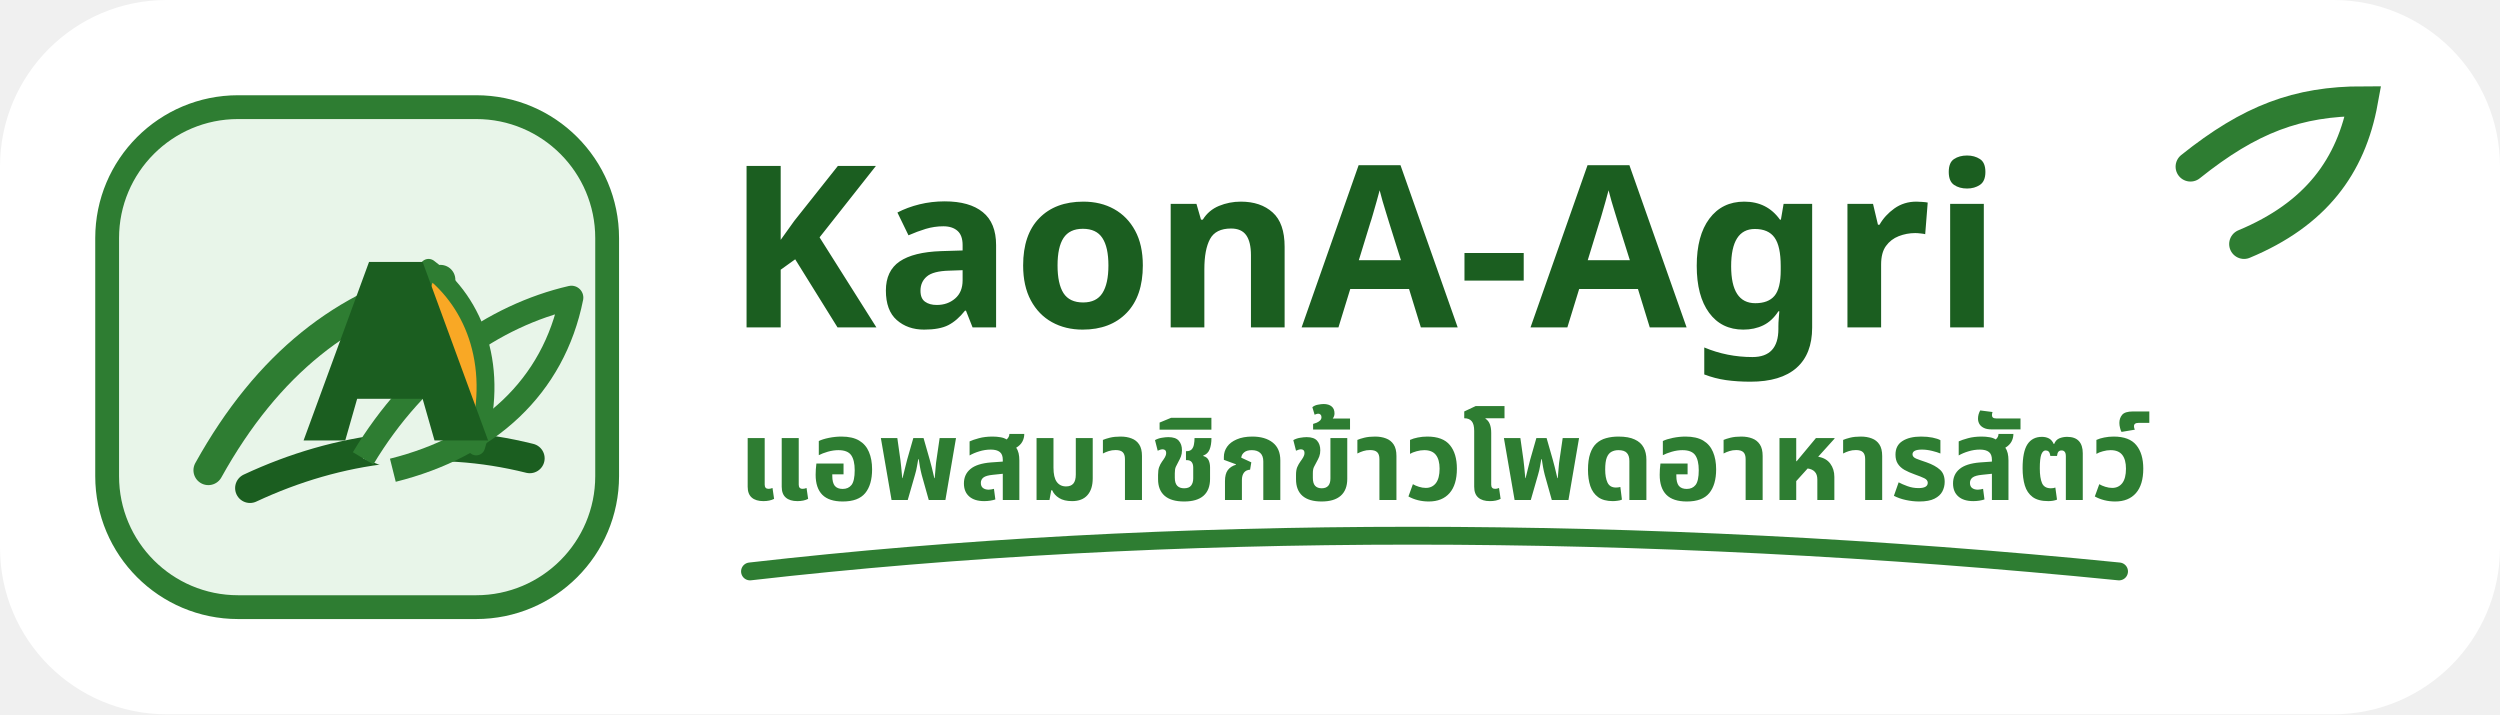
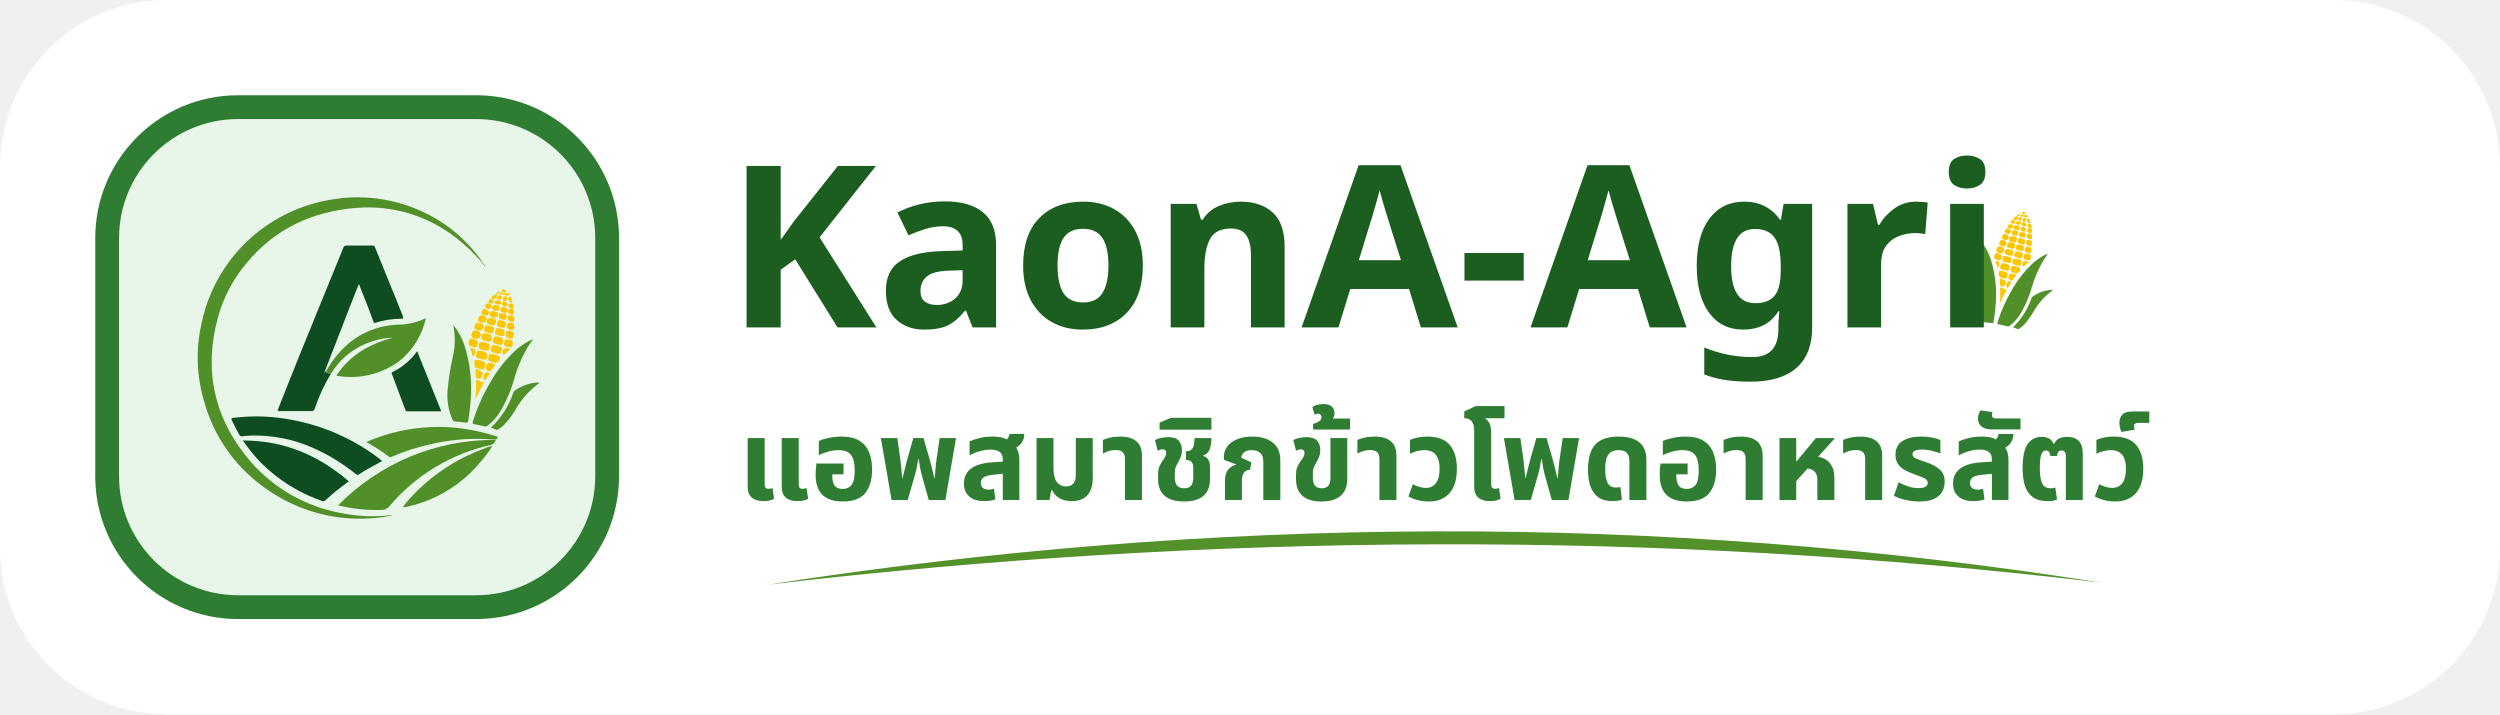
- <svg xmlns="http://www.w3.org/2000/svg" width="420" height="120" viewBox="0 0 420 120" fill="none" role="img" aria-label="KaonA-Agri">
-   <rect width="420" height="120" rx="28" fill="white" />
-   <g transform="translate(18 18)">
-     <rect width="84" height="84" rx="22" fill="#E8F5E9" stroke="#2E7D32" stroke-width="4" />
-     <path d="M17 61C27 43 40 33 56 29" stroke="#2E7D32" stroke-width="5" stroke-linecap="round" />
-     <path d="M24 64C39 57 55 55 71 59" stroke="#1B5E20" stroke-width="5" stroke-linecap="round" />
-     <path d="M43 59C52 44 65 35 78 32C75 47 64 57 48 61" fill="#E8F5E9" stroke="#2E7D32" stroke-width="4" stroke-linejoin="round" />
-     <path d="M54 27c8 6 12 17 8 30-9-7-13-18-8-30Z" fill="#F9A825" stroke="#2E7D32" stroke-width="3" stroke-linejoin="round" />
-     <path d="M33 56L44 26h9l11 30h-9l-2-7H42l-2 7h-7Z" fill="#1B5E20" />
-   </g>
-   <text x="122" y="55" fill="#1B5E20" font-family="Noto Sans Thai, LINE Seed Sans, system-ui, sans-serif" font-size="38" font-weight="800">KaonA-Agri</text>
-   <text x="124" y="84" fill="#2E7D32" font-family="Noto Sans Thai, LINE Seed Sans, system-ui, sans-serif" font-size="19" font-weight="700">แอพสมาชิกข้าวโพดอาหารสัตว์</text>
-   <path d="M126 96c70-8 150-8 230 0" stroke="#2E7D32" stroke-width="3" stroke-linecap="round" />
-   <path d="M368 28c10-8 18-11 29-11-2 11-8 19-20 24" stroke="#2E7D32" stroke-width="5" stroke-linecap="round" />
+ <svg xmlns="http://www.w3.org/2000/svg" id="Layer_1" data-name="Layer 1" viewBox="0 0 420 120">
+   <defs>
+     <style>.cls-1{fill:#fff;}.cls-2{fill:#e8f5e9;stroke:#2e7d32;stroke-width:4px;}.cls-3{fill:#519028;}.cls-4{fill:#fcc600;}.cls-5,.cls-6{isolation:isolate;}.cls-5{font-size:38px;fill:#1b5e20;font-family:NotoSansThai-ExtraBold, Noto Sans Thai;font-weight:800;}.cls-6{font-size:19px;fill:#2e7d32;font-family:NotoSansThai-Bold, Noto Sans Thai;font-weight:700;}.cls-7{fill:#0e4c21;}.cls-8{fill:#53912a;}</style>
+   </defs>
+   <rect class="cls-1" width="420" height="120" rx="28" />
+   <rect class="cls-2" x="18" y="18" width="84" height="84" rx="22" />
+   <path class="cls-3" d="M344,42.7c-.23.33-.46.65-.68,1a19.18,19.18,0,0,0-2,4.67,18.41,18.41,0,0,1-1.73,4.09,7.45,7.45,0,0,1-1.93,2.25.55.55,0,0,1-.48.1c-.45-.12-.91-.23-1.37-.31-.26,0-.29-.13-.22-.36a26.34,26.34,0,0,1,2.49-5.58,18.37,18.37,0,0,1,3.23-4.15,9.78,9.78,0,0,1,2.1-1.52c.16-.09.34-.15.51-.23Z" />
+   <path class="cls-3" d="M332.85,40.61a8.67,8.67,0,0,1,1.59,2.93,20,20,0,0,1,.82,7.83c-.05.88-.19,1.74-.32,2.6,0,.25-.11.35-.38.31a14.06,14.06,0,0,0-1.44-.15.44.44,0,0,1-.41-.3,8.73,8.73,0,0,1-.68-4,38.06,38.06,0,0,1,.84-5.2,10.38,10.38,0,0,0,0-3.85A1.54,1.54,0,0,1,332.85,40.61Z" />
+   <path class="cls-3" d="M344.87,48.75a11.58,11.58,0,0,0-3.26,3.64A11.79,11.79,0,0,1,340,54.6a2.09,2.09,0,0,1-.22.2c-.8.64-.58.57-1.59.18a12.37,12.37,0,0,0,3.08-4.84.57.57,0,0,1,.19-.3,6.09,6.09,0,0,1,3.26-1.15C344.75,48.69,344.81,48.67,344.87,48.75Z" />
+   <path class="cls-4" d="M337.61,44.85c0,.58-.21.71-.73.57l-.44-.11c-.41-.12-.48-.24-.37-.64s.23-.51.64-.43l.57.15A.42.42,0,0,1,337.61,44.85Z" />
+   <path class="cls-4" d="M338.26,44.67a3.23,3.23,0,0,1,.84.2.44.44,0,0,1,.19.7c-.18.25-.38.44-.73.3a1.43,1.43,0,0,0-.28-.07c-.63-.12-.59-.43-.39-.95C338,44.68,338.12,44.67,338.26,44.67Z" />
+   <path class="cls-4" d="M336.13,45.48a2.93,2.93,0,0,1,.8.2c.36.13.44.36.29.79s-.24.38-.64.27l-.13,0c-.56-.15-.68-.31-.69-.9C335.76,45.55,335.92,45.47,336.13,45.48Z" />
+   <path class="cls-4" d="M337.19,48.54c-.43.81-.84,1.59-1.23,2.47a20.35,20.35,0,0,0,.07-2.57c0-.19.07-.2.22-.14a1,1,0,0,1,.18.08A.59.59,0,0,0,337.19,48.54Z" />
+   <path class="cls-4" d="M336.41,43.61c0-.54.23-.71.73-.58l.38.1c.41.12.47.23.39.64s-.22.49-.62.4l-.57-.14A.37.37,0,0,1,336.41,43.61Z" />
+   <path class="cls-4" d="M338.57,43.46a2.18,2.18,0,0,1,.8.19c.35.12.24.42.2.67a.36.36,0,0,1-.45.32c-.25,0-.49-.11-.73-.18a.39.39,0,0,1-.3-.53C338.16,43.69,338.19,43.38,338.57,43.46Z" />
+   <path class="cls-4" d="M337.39,41.82l.54.15a.4.4,0,0,1,.3.55c-.09.45-.21.53-.65.42l-.35-.1c-.49-.14-.6-.49-.29-.91C337,41.81,337.16,41.81,337.39,41.82Z" />
+   <path class="cls-4" d="M339.82,42.87c0,.51-.28.67-.76.46-.1,0-.21-.06-.31-.1-.35-.11-.41-.21-.33-.58s.23-.51.68-.39l.34.09C339.77,42.46,339.82,42.52,339.82,42.87Z" />
+   <path class="cls-4" d="M335,43.16c.07-.47.2-.76.68-.57.12,0,.25.06.37.11.29.14.34.35.2.75a.37.37,0,0,1-.56.25c-.24-.09-.56-.06-.65-.41A1,1,0,0,0,335,43.16Z" />
+   <path class="cls-4" d="M340,41.66c0,.45-.21.64-.6.47a1.14,1.14,0,0,0-.32-.07c-.4-.08-.47-.18-.38-.58s.19-.47.59-.39a2,2,0,0,1,.35.09C340,41.26,340,41.34,340,41.66Z" />
+   <path class="cls-4" d="M337.77,40.71c.12,0,.34.08.56.15s.26.29.2.51-.11.47-.43.41-.43-.09-.64-.14a.36.36,0,0,1-.27-.48C337.25,40.91,337.32,40.66,337.77,40.71Z" />
+   <path class="cls-4" d="M336.68,41.91c0,.39-.23.66-.53.65-.46,0-.77-.21-.77-.48s.25-.71.45-.71C336.26,41.36,336.69,41.63,336.68,41.91Z" />
+   <path class="cls-4" d="M341.17,43.22c0,.4-.12.57-.38.52-.63-.11-.83-.13-.81-.51s.16-.66.46-.61C341,42.7,341.21,42.73,341.17,43.22Z" />
+   <path class="cls-4" d="M337.43,46.63c.05-.22,0-.54.3-.65a1.3,1.3,0,0,1,.94.15c.13,0,0,.12,0,.18s-.3.4-.43.62-.29.19-.49.13A.39.39,0,0,1,337.43,46.63Z" />
+   <path class="cls-4" d="M336.94,47.4c0,.59-.27.82-.73.68a.27.27,0,0,1-.21-.28l-.06-.84c0-.07,0-.13.07-.15a1.73,1.73,0,0,1,.87.34A.51.51,0,0,1,336.94,47.4Z" />
+   <path class="cls-4" d="M337.52,40a.78.78,0,0,1,1.08-.19c.27.13.27.34.19.58s-.2.39-.48.3l-.19,0c-.54-.12-.54-.12-.59-.64Z" />
+   <path class="cls-4" d="M337.08,40.78c0,.36-.21.63-.45.62-.43,0-.8-.25-.79-.47s.24-.64.45-.63C336.77,40.31,337.09,40.51,337.08,40.78Z" />
+   <path class="cls-4" d="M339.44,40a3.92,3.92,0,0,1,.56.16c.29.15.23.41.17.66s-.26.26-.46.22l-.47-.13c-.29-.08-.28-.3-.24-.52S339.14,39.93,339.44,40Z" />
+   <path class="cls-4" d="M341.29,42.08c0,.14,0,.37-.24.45s-.81-.17-.84-.31a.71.71,0,0,1,.17-.73c.21-.18.48,0,.71.06S341.3,41.83,341.29,42.08Z" />
+   <path class="cls-4" d="M341,38.31c-.1-.19-.37-.12-.36-.34s0-.29.14-.34a.47.47,0,0,1,.45.11.3.3,0,0,1,.06.39c-.11.16-.08.23,0,.37a.45.45,0,0,1,0,.58c-.15.2-.36,0-.54,0s-.19-.2-.19-.36S340.68,38.31,341,38.31Z" />
+   <path class="cls-4" d="M337.53,40s-.08,0-.11,0-.11.34-.32.33a1.14,1.14,0,0,1-.7-.22c-.2-.15,0-.36,0-.54a.38.38,0,0,1,.45-.25.66.66,0,0,1,.65.66Z" />
+   <path class="cls-4" d="M339.42,36.15c-.42,0-.47.31-.49.66.11,0,.15-.08.18-.16.1-.3.32-.22.49-.12s.08.37,0,.48-.45,0-.58-.08-.19-.1-.3,0a.24.24,0,0,1-.25.05c-.09,0-.21,0-.24-.13a.24.24,0,0,1,.14-.27,2.09,2.09,0,0,0,.7-.55.28.28,0,0,1,.3-.09c.14,0,0,.16.07.25Z" />
+   <path class="cls-4" d="M341.37,40.89c0,.17,0,.43-.31.44s-.71-.21-.7-.51.1-.52.38-.52C341.19,40.3,341.38,40.47,341.37,40.89Z" />
+   <path class="cls-4" d="M338.36,38.66c.47.09.74.15.73.45s-.16.5-.4.5c-.43,0-.75-.19-.75-.42S338.13,38.65,338.36,38.66Z" />
+   <path class="cls-4" d="M340,39c.21.18.4.37.29.69a.45.45,0,0,1-.08.17c-.1.12-.78,0-.92-.12a.66.66,0,0,1,0-.65c.08-.1.19-.07.3-.09s.25.12.37,0Z" />
+   <path class="cls-4" d="M337.85,38.84c-.08.17-.07.46-.38.46s-.71-.2-.7-.4.26-.53.45-.53S337.86,38.59,337.85,38.84Z" />
+   <path class="cls-4" d="M341.4,39.79c0,.17,0,.4-.28.41s-.66-.18-.63-.44,0-.51.35-.51S341.4,39.41,341.4,39.79Z" />
+   <path class="cls-4" d="M340,39c0-.15-.18-.12-.28-.14s-.34-.14-.29-.37.1-.42.39-.37c.06,0,.13,0,.18,0h0c.06.15.24.1.33.21s0,.59-.33.71Z" />
+   <path class="cls-4" d="M338.7,37.83c.38,0,.62.15.61.4s-.06.46-.31.4-.63.06-.69-.34A.39.39,0,0,1,338.7,37.83Z" />
+   <path class="cls-4" d="M337.08,47.92c0-.49.3-.75.68-.65.15,0,.2.1.1.25s-.27.42-.4.63-.07.21-.2.18a.27.27,0,0,1-.18-.28Z" />
+   <path class="cls-4" d="M340.81,44l-.78.74c-.16.14-.21,0-.24-.12a.53.53,0,0,1,.64-.74A.73.73,0,0,1,340.81,44Z" />
+   <path class="cls-4" d="M338.22,38c-.07.2-.1.41-.36.42s-.6-.18-.57-.35.14-.43.39-.4S338.15,37.67,338.22,38Z" />
+   <path class="cls-4" d="M335.59,45.05l-.37-1.25c.3.08.62.08.69.39A1,1,0,0,1,335.59,45.05Z" />
+   <path class="cls-4" d="M340,38.07c0-.15-.14-.11-.22-.14s-.16-.23-.14-.38a.23.23,0,0,1,.29-.19,1.27,1.27,0,0,1,.28.06.31.31,0,0,1,.23.35c0,.3-.28.22-.44.29Z" />
+   <path class="cls-4" d="M339.16,37.77c-.14-.1-.48,0-.5-.28a.29.29,0,0,1,.37-.33c.21,0,.47,0,.48.32A.28.28,0,0,1,339.16,37.77Z" />
+   <path class="cls-4" d="M339.42,36.16c.27-.19.52.07.79,0,.08,0,.18,0,.3,0s.25.1.24.24-.14.08-.23.09c-.32,0-.61-.14-.92-.13a.17.17,0,0,1-.18-.24Z" />
+   <path class="cls-4" d="M338.15,37c.12.06.39,0,.39.23s-.08.4-.33.35-.44,0-.45-.25A.32.32,0,0,1,338.15,37Z" />
+   <path class="cls-4" d="M340.55,37a.3.3,0,0,1,.11-.28.2.2,0,0,1,.24,0,.34.34,0,0,1,.1.33c0,.07-.13.12,0,.22s.2.06.14.18-.16.07-.23.05-.33-.13-.29-.21S340.48,37.09,340.55,37Z" />
+   <path class="cls-4" d="M340.12,36.62c.13,0,.32,0,.28.23s.05.4-.22.41-.36,0-.36-.2S339.76,36.61,340.12,36.62Z" />
+   <path class="cls-4" d="M340,36c-.13,0-.31,0-.32-.19s.12-.2.26-.19.31.07.32.25S340.08,36,340,36Z" />
+   <text class="cls-5" transform="translate(122 55)">KaonA-Agri</text>
+   <text class="cls-6" transform="translate(124 84)">แอพสมาชิกข้าวโพดอาหารสัตว์</text>
+   <path class="cls-7" d="M55.62,62.72a30.28,30.28,0,0,0-2.77,6,.44.44,0,0,1-.5.34H47c-.32,0-.41,0-.27-.37Q49.8,60.9,53,53.1c1.56-3.82,3.13-7.65,4.68-11.48a.5.5,0,0,1,.54-.37c1.45,0,2.89,0,4.34,0,.19,0,.33,0,.42.24q2.34,5.79,4.69,11.57s0,.07,0,.11c.16.27.1.38-.24.38a14.16,14.16,0,0,0-4.38.68c-.25.09-.26-.08-.31-.21q-1-2.7-2.08-5.4c-.11-.28-.23-.55-.37-.92-2,5-3.88,10-5.82,14.94.22-.1.24-.32.36-.45,0,.32,0,.53.43.52Z" />
+   <path class="cls-3" d="M80.79,43.89a29.45,29.45,0,0,0-4.39-4.11,24,24,0,0,0-16.46-4.86c-7.43.57-13.78,3.5-18.59,9.37a24,24,0,0,0-4.7,8.89c-2.52,9.11-.65,17.29,5.5,24.43a26.4,26.4,0,0,0,15.26,8.6,25.76,25.76,0,0,0,8.31.33.48.48,0,0,1,.12,0s0,0,0,0-.14.09-.22.11a27.16,27.16,0,0,1-21.36-4.86,26.25,26.25,0,0,1-10-14.47,25.58,25.58,0,0,1-.46-12.71A26.45,26.45,0,0,1,47.11,36.46a26.76,26.76,0,0,1,9-3A25.82,25.82,0,0,1,71,35.57a24.82,24.82,0,0,1,9.91,8.26Z" />
+   <path class="cls-7" d="M64.3,77.4c-.9.5-1.73.94-2.55,1.41q-.7.39-1.38.84a.4.4,0,0,1-.58,0,32.12,32.12,0,0,0-7.38-4.48,24,24,0,0,0-10-2c-.57,0-1.15.06-1.73.12a.41.41,0,0,1-.47-.23c-.45-.8-.87-1.62-1.26-2.45-.14-.29-.09-.36.22-.4a29.94,29.94,0,0,1,8.56.11,34.77,34.77,0,0,1,15.6,6.43c.28.21.55.44.83.66A.68.68,0,0,0,64.3,77.4Z" />
+   <path class="cls-7" d="M40.8,74c6.91,0,12.69,2.47,17.8,6.86l-1.15.86c-1,.73-1.9,1.53-2.81,2.35a.45.45,0,0,1-.52.1,27.11,27.11,0,0,1-9-5.23,24.73,24.73,0,0,1-3.82-4.23Z" />
+   <path class="cls-3" d="M55.62,62.72h-.31c-.38,0-.46-.2-.43-.52a16.91,16.91,0,0,1,3.23-4.1,13.57,13.57,0,0,1,8.63-3.55,10.9,10.9,0,0,0,4.81-1.11A12.69,12.69,0,0,1,67,60.74a13.82,13.82,0,0,1-10.5,2.38A13.83,13.83,0,0,1,60.65,59,18.1,18.1,0,0,1,66,56.75a10.14,10.14,0,0,0-3.19.51,12.59,12.59,0,0,0-4.34,2.26A11.21,11.21,0,0,0,56.13,62C56,62.26,55.79,62.49,55.62,62.72Z" />
+   <path class="cls-7" d="M74.14,69.1H68.42a.28.28,0,0,1-.31-.22l-2.25-6c-.06-.13-.16-.27.07-.38A10.72,10.72,0,0,0,70.08,59Z" />
+   <path class="cls-3" d="M56.8,84.9a36.71,36.71,0,0,1,26.49-11c-.18.43-.32.73-.79.84A31.1,31.1,0,0,0,65.42,85.05a1.6,1.6,0,0,1-1.35.62A27.73,27.73,0,0,1,56.8,84.9Z" />
+   <path class="cls-3" d="M61.54,74.26a30.2,30.2,0,0,1,14.09-2.47,32.36,32.36,0,0,1,7.74,1.52c.08,0,.3,0,.21.19s-.11.37-.4.34c-.65,0-1.31-.08-2-.1a34.58,34.58,0,0,0-8.6.83,35.54,35.54,0,0,0-6.81,2.18c-.13,0-.25.13-.4,0A32,32,0,0,0,61.54,74.26Z" />
+   <path class="cls-3" d="M82.7,74.94A15.17,15.17,0,0,1,81,77.27a22,22,0,0,1-9,6.74A21.15,21.15,0,0,1,68,85.21l-.31,0a11.54,11.54,0,0,1,1.2-1.51A31.19,31.19,0,0,1,81.2,75.42a6.06,6.06,0,0,1,1.49-.49Z" />
+   <path class="cls-3" d="M89.49,57.1c-.27.39-.56.78-.82,1.18a22.84,22.84,0,0,0-2.35,5.61,22.44,22.44,0,0,1-2.08,4.92,9,9,0,0,1-2.31,2.69.64.64,0,0,1-.58.12c-.55-.13-1.1-.27-1.65-.36-.31-.05-.35-.16-.26-.44a31.13,31.13,0,0,1,3-6.7,22.42,22.42,0,0,1,3.89-5,11.83,11.83,0,0,1,2.51-1.82c.2-.1.42-.18.63-.27Z" />
+   <path class="cls-3" d="M76.15,54.58a10.52,10.52,0,0,1,1.9,3.52,24,24,0,0,1,1,9.41c-.06,1-.23,2.09-.38,3.12,0,.3-.13.42-.47.37a16.15,16.15,0,0,0-1.72-.18.52.52,0,0,1-.49-.36,10.25,10.25,0,0,1-.81-4.76,45.18,45.18,0,0,1,1-6.25,12.17,12.17,0,0,0,0-4.62A2.4,2.4,0,0,1,76.15,54.58Z" />
+   <path class="cls-3" d="M90.58,64.36a14,14,0,0,0-3.92,4.37,13.79,13.79,0,0,1-2,2.66c-.09.08-.17.17-.26.24-1,.76-.7.68-1.92.21A14.64,14.64,0,0,0,86.23,66a.72.72,0,0,1,.23-.36,7.21,7.21,0,0,1,3.92-1.38C90.44,64.29,90.5,64.26,90.58,64.36Z" />
+   <path class="cls-4" d="M81.86,59.68c0,.69-.24.84-.88.69l-.53-.14c-.48-.14-.57-.29-.44-.77s.28-.61.77-.51a5.23,5.23,0,0,1,.68.18A.5.5,0,0,1,81.86,59.68Z" />
+   <path class="cls-4" d="M82.64,59.46a4,4,0,0,1,1,.24.53.53,0,0,1,.23.84c-.22.31-.46.53-.87.36a1.37,1.37,0,0,0-.35-.08c-.75-.15-.7-.51-.46-1.14C82.28,59.47,82.47,59.47,82.64,59.46Z" />
+   <path class="cls-4" d="M80.09,60.43a3.75,3.75,0,0,1,1,.24c.43.17.52.43.34,1s-.28.45-.76.32l-.16,0c-.68-.19-.82-.37-.83-1.08C79.64,60.52,79.83,60.43,80.09,60.43Z" />
+   <path class="cls-4" d="M81.35,64.11c-.51,1-1,1.91-1.47,3A26.92,26.92,0,0,0,80,64c0-.23.08-.24.26-.17s.16,0,.21.1A.72.72,0,0,0,81.35,64.11Z" />
+   <path class="cls-4" d="M80.43,58.19c0-.65.27-.85.87-.69.15,0,.31.07.46.12.49.14.56.26.46.77s-.26.58-.74.47l-.69-.17A.42.42,0,0,1,80.43,58.19Z" />
+   <path class="cls-4" d="M83,58a2.55,2.55,0,0,1,1,.23c.42.15.29.51.24.81a.41.41,0,0,1-.53.38,6.63,6.63,0,0,1-.88-.21.46.46,0,0,1-.36-.63C82.52,58.28,82.56,57.92,83,58Z" />
+   <path class="cls-4" d="M81.59,56c.15,0,.4.1.65.18s.43.33.37.66c-.11.54-.25.64-.79.5l-.41-.11c-.59-.17-.73-.6-.35-1.1C81.17,56,81.32,56,81.59,56Z" />
+   <path class="cls-4" d="M84.52,57.29c0,.62-.33.82-.91.56a2.72,2.72,0,0,0-.38-.11c-.42-.14-.49-.27-.39-.7s.27-.62.81-.48l.41.12C84.46,56.8,84.52,56.89,84.52,57.29Z" />
+   <path class="cls-4" d="M78.69,57.64c.09-.56.24-.91.81-.67.15.06.31.07.45.13.36.16.41.42.25.9a.45.45,0,0,1-.68.3c-.29-.12-.68-.08-.78-.49C78.73,57.75,78.7,57.69,78.69,57.64Z" />
+   <path class="cls-4" d="M84.77,55.85c0,.54-.26.77-.72.56a1.29,1.29,0,0,0-.38-.08c-.49-.1-.57-.22-.46-.7s.23-.56.71-.47l.42.1C84.71,55.37,84.77,55.47,84.77,55.85Z" />
+   <path class="cls-4" d="M82.05,54.7c.15,0,.42.1.68.18s.31.35.24.62-.14.56-.52.5-.51-.12-.76-.18a.41.41,0,0,1-.33-.57C81.43,55,81.51,54.65,82.05,54.7Z" />
+   <path class="cls-4" d="M80.75,56.15c0,.47-.28.79-.65.78-.54,0-.91-.25-.91-.58s.29-.85.54-.85C80.24,55.49,80.75,55.82,80.75,56.15Z" />
+   <path class="cls-4" d="M86.14,57.72c0,.48-.15.68-.46.63-.76-.14-1-.17-1-.61s.2-.79.56-.74C85.94,57.1,86.18,57.13,86.14,57.72Z" />
+   <path class="cls-4" d="M81.64,61.81c.06-.26,0-.64.37-.78a1.57,1.57,0,0,1,1.13.19c.15.06,0,.14,0,.21-.17.25-.37.48-.52.74s-.35.24-.59.16A.47.47,0,0,1,81.64,61.81Z" />
+   <path class="cls-4" d="M81.06,62.75c0,.7-.33,1-.88.81a.32.32,0,0,1-.25-.34c0-.33-.05-.67-.07-1,0-.08,0-.15.08-.18a2.15,2.15,0,0,1,1,.41A.53.53,0,0,1,81.06,62.75Z" />
+   <path class="cls-4" d="M81.76,53.81a.91.91,0,0,1,1.29-.23c.33.16.33.41.23.7s-.25.46-.58.35l-.23-.05c-.65-.15-.65-.15-.71-.78Z" />
+   <path class="cls-4" d="M81.23,54.79c0,.43-.26.76-.54.74-.53,0-1-.29-1-.56s.3-.76.54-.76C80.85,54.23,81.24,54.46,81.23,54.79Z" />
+   <path class="cls-4" d="M84.05,53.8a4.87,4.87,0,0,1,.68.2c.35.17.28.5.21.79s-.31.31-.56.26l-.57-.15c-.34-.1-.33-.36-.28-.63S83.7,53.77,84.05,53.8Z" />
+   <path class="cls-4" d="M86.28,56.35c0,.17,0,.45-.28.54s-1-.2-1-.38a.85.85,0,0,1,.2-.87c.26-.21.58,0,.86.08S86.3,56.05,86.28,56.35Z" />
+   <path class="cls-4" d="M85.89,51.83c-.13-.23-.45-.14-.44-.42s0-.34.17-.4a.59.59,0,0,1,.54.13.36.36,0,0,1,.08.47c-.14.18-.1.27,0,.44a.54.54,0,0,1,0,.69c-.19.25-.44,0-.65,0s-.23-.24-.23-.43S85.55,51.82,85.89,51.83Z" />
+   <path class="cls-4" d="M81.76,53.8c-.05,0-.09,0-.12,0s-.14.4-.38.4A1.51,1.51,0,0,1,80.4,54c-.23-.18-.05-.44,0-.65A.45.45,0,0,1,81,53a.81.81,0,0,1,.79.8Z" />
+   <path class="cls-4" d="M84,49.23c-.51,0-.57.37-.59.79a.23.23,0,0,0,.21-.18c.12-.37.39-.28.59-.15s.1.45,0,.58-.54,0-.69-.1-.23-.13-.36,0a.33.33,0,0,1-.3.07c-.1,0-.26,0-.29-.17a.31.31,0,0,1,.17-.32,2.35,2.35,0,0,0,.84-.66.33.33,0,0,1,.36-.11c.18,0,0,.2.09.3Z" />
+   <path class="cls-4" d="M86.38,54.92c0,.21,0,.52-.38.53s-.85-.25-.84-.61.13-.63.46-.63C86.16,54.22,86.38,54.41,86.38,54.92Z" />
+   <path class="cls-4" d="M82.76,52.24c.57.11.9.19.88.55s-.19.6-.48.59c-.52,0-.9-.22-.9-.51A.59.59,0,0,1,82.76,52.24Z" />
+   <path class="cls-4" d="M84.75,52.63c.26.22.48.45.35.83a.56.56,0,0,1-.09.21,1.48,1.48,0,0,1-1.11-.15.81.81,0,0,1,0-.78c.1-.12.23-.09.36-.11s.3.14.45,0Z" />
+   <path class="cls-4" d="M82.15,52.46c-.09.21-.08.55-.46.55s-.85-.24-.83-.47.31-.65.53-.65C81.79,51.9,82.16,52.16,82.15,52.46Z" />
+   <path class="cls-4" d="M86.41,53.6c0,.2,0,.48-.33.49s-.79-.22-.76-.52,0-.62.42-.62S86.41,53.14,86.41,53.6Z" />
+   <path class="cls-4" d="M84.76,52.63c-.05-.18-.22-.15-.34-.17s-.4-.17-.34-.45.12-.49.46-.44c.08,0,.16,0,.22,0h0c.08.17.29.12.4.25.24.3,0,.71-.4.85Z" />
+   <path class="cls-4" d="M83.17,51.24c.46,0,.75.19.73.48s-.07.56-.37.48-.75.08-.83-.4A.48.48,0,0,1,83.17,51.24Z" />
+   <path class="cls-4" d="M81.23,63.37c0-.59.36-.91.81-.79.18.05.25.12.12.3s-.32.51-.48.76c-.06.09-.09.25-.24.22a.31.31,0,0,1-.21-.34A.75.75,0,0,1,81.23,63.37Z" />
+   <path class="cls-4" d="M85.71,58.65c-.32.3-.62.6-.94.89s-.25,0-.29-.15c-.19-.58.17-1,.76-.89A.89.89,0,0,1,85.71,58.65Z" />
+   <path class="cls-4" d="M82.59,51.39c-.08.24-.11.5-.42.51s-.73-.23-.7-.42S81.64,51,82,51,82.51,51.05,82.59,51.39Z" />
+   <path class="cls-4" d="M79.44,59.92,79,58.41c.36.1.74.1.83.48A1.19,1.19,0,0,1,79.44,59.92Z" />
+   <path class="cls-4" d="M84.76,51.53c0-.17-.18-.12-.26-.16-.24-.1-.21-.28-.17-.46a.28.28,0,0,1,.34-.23,1.86,1.86,0,0,1,.34.07.38.38,0,0,1,.28.42c0,.36-.34.27-.54.36Z" />
+   <path class="cls-4" d="M83.73,51.17c-.18-.11-.58.07-.61-.33a.36.36,0,0,1,.45-.4c.25,0,.56,0,.57.39S84,51.21,83.73,51.17Z" />
+   <path class="cls-4" d="M84,49.24c.32-.23.62.09.94,0,.1,0,.22.06.36,0s.3.12.3.29-.18.09-.29.1c-.38,0-.72-.17-1.1-.15a.2.2,0,0,1-.21-.29Z" />
+   <path class="cls-4" d="M82.51,50.27c.14.08.47,0,.47.28s-.09.48-.39.42-.53,0-.54-.3A.38.38,0,0,1,82.51,50.27Z" />
+   <path class="cls-4" d="M85.4,50.23c0-.14,0-.26.12-.33a.24.24,0,0,1,.29,0,.43.43,0,0,1,.12.4c0,.08-.16.14,0,.26s.23.07.16.22-.19.07-.28,0-.39-.15-.33-.24S85.31,50.35,85.4,50.23Z" />
+   <path class="cls-4" d="M84.87,49.79c.16,0,.39,0,.34.28s.06.48-.26.49-.44,0-.44-.23S84.44,49.79,84.87,49.79Z" />
+   <path class="cls-4" d="M84.71,49.08c-.16,0-.37,0-.39-.22s.15-.24.31-.23.38.08.39.3S84.83,49.06,84.71,49.08Z" />
+   <path class="cls-3" d="M81.51,44.83l-.4-.55.06-.05c.13.19.34.34.34.6Z" />
+   <path class="cls-3" d="M81,44.16l-.2-.27.08-.06.19.26Z" />
+   <path class="cls-3" d="M81.51,44.83c.06,0,.08,0,.11.06s0,0,0,0a.52.52,0,0,0-.1-.11Z" />
+   <path class="cls-3" d="M81.74,45.1l0,0h0S81.71,45.1,81.74,45.1Z" />
+   <path class="cls-3" d="M81.11,44.28,81,44.16l.07-.07.11.14Z" />
+   <path class="cls-3" d="M82.69,74.93l0-.05,0,0,0,0Z" />
+   <path class="cls-8" d="M353,97.88C278.4,89,203.69,89.49,129,98.22,203.67,86.62,278.38,86.06,353,97.88Z" />
</svg>
